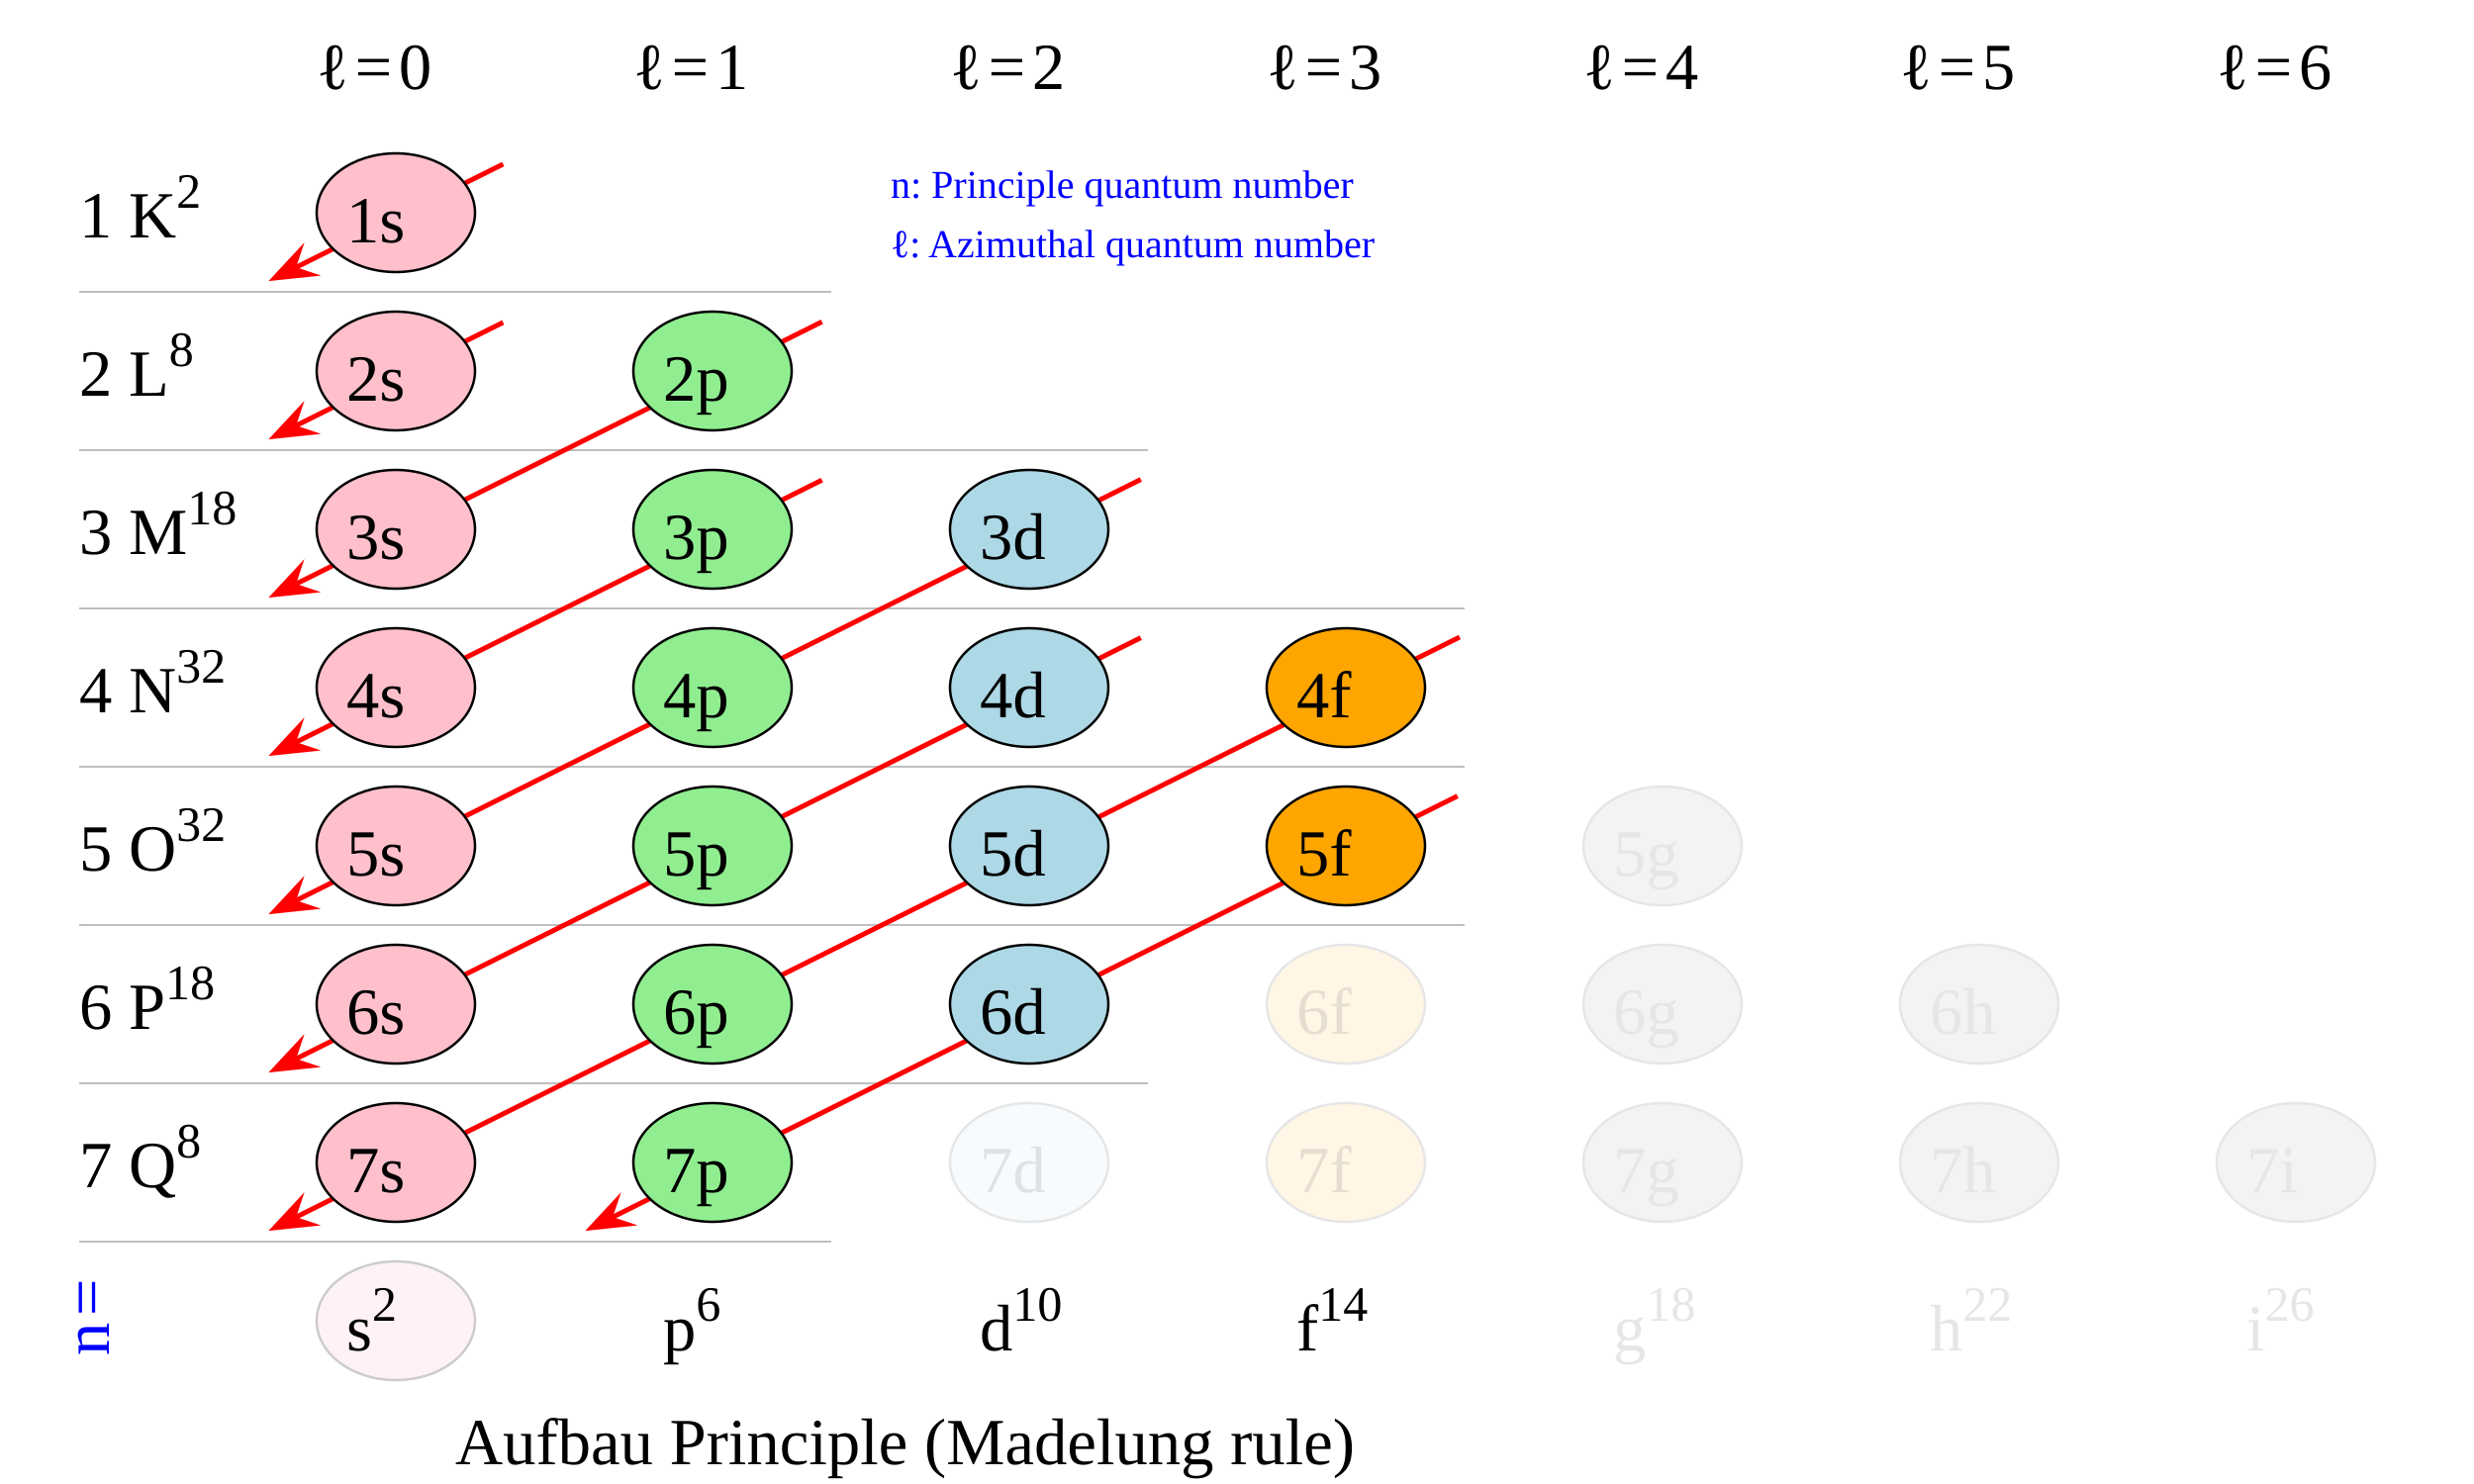
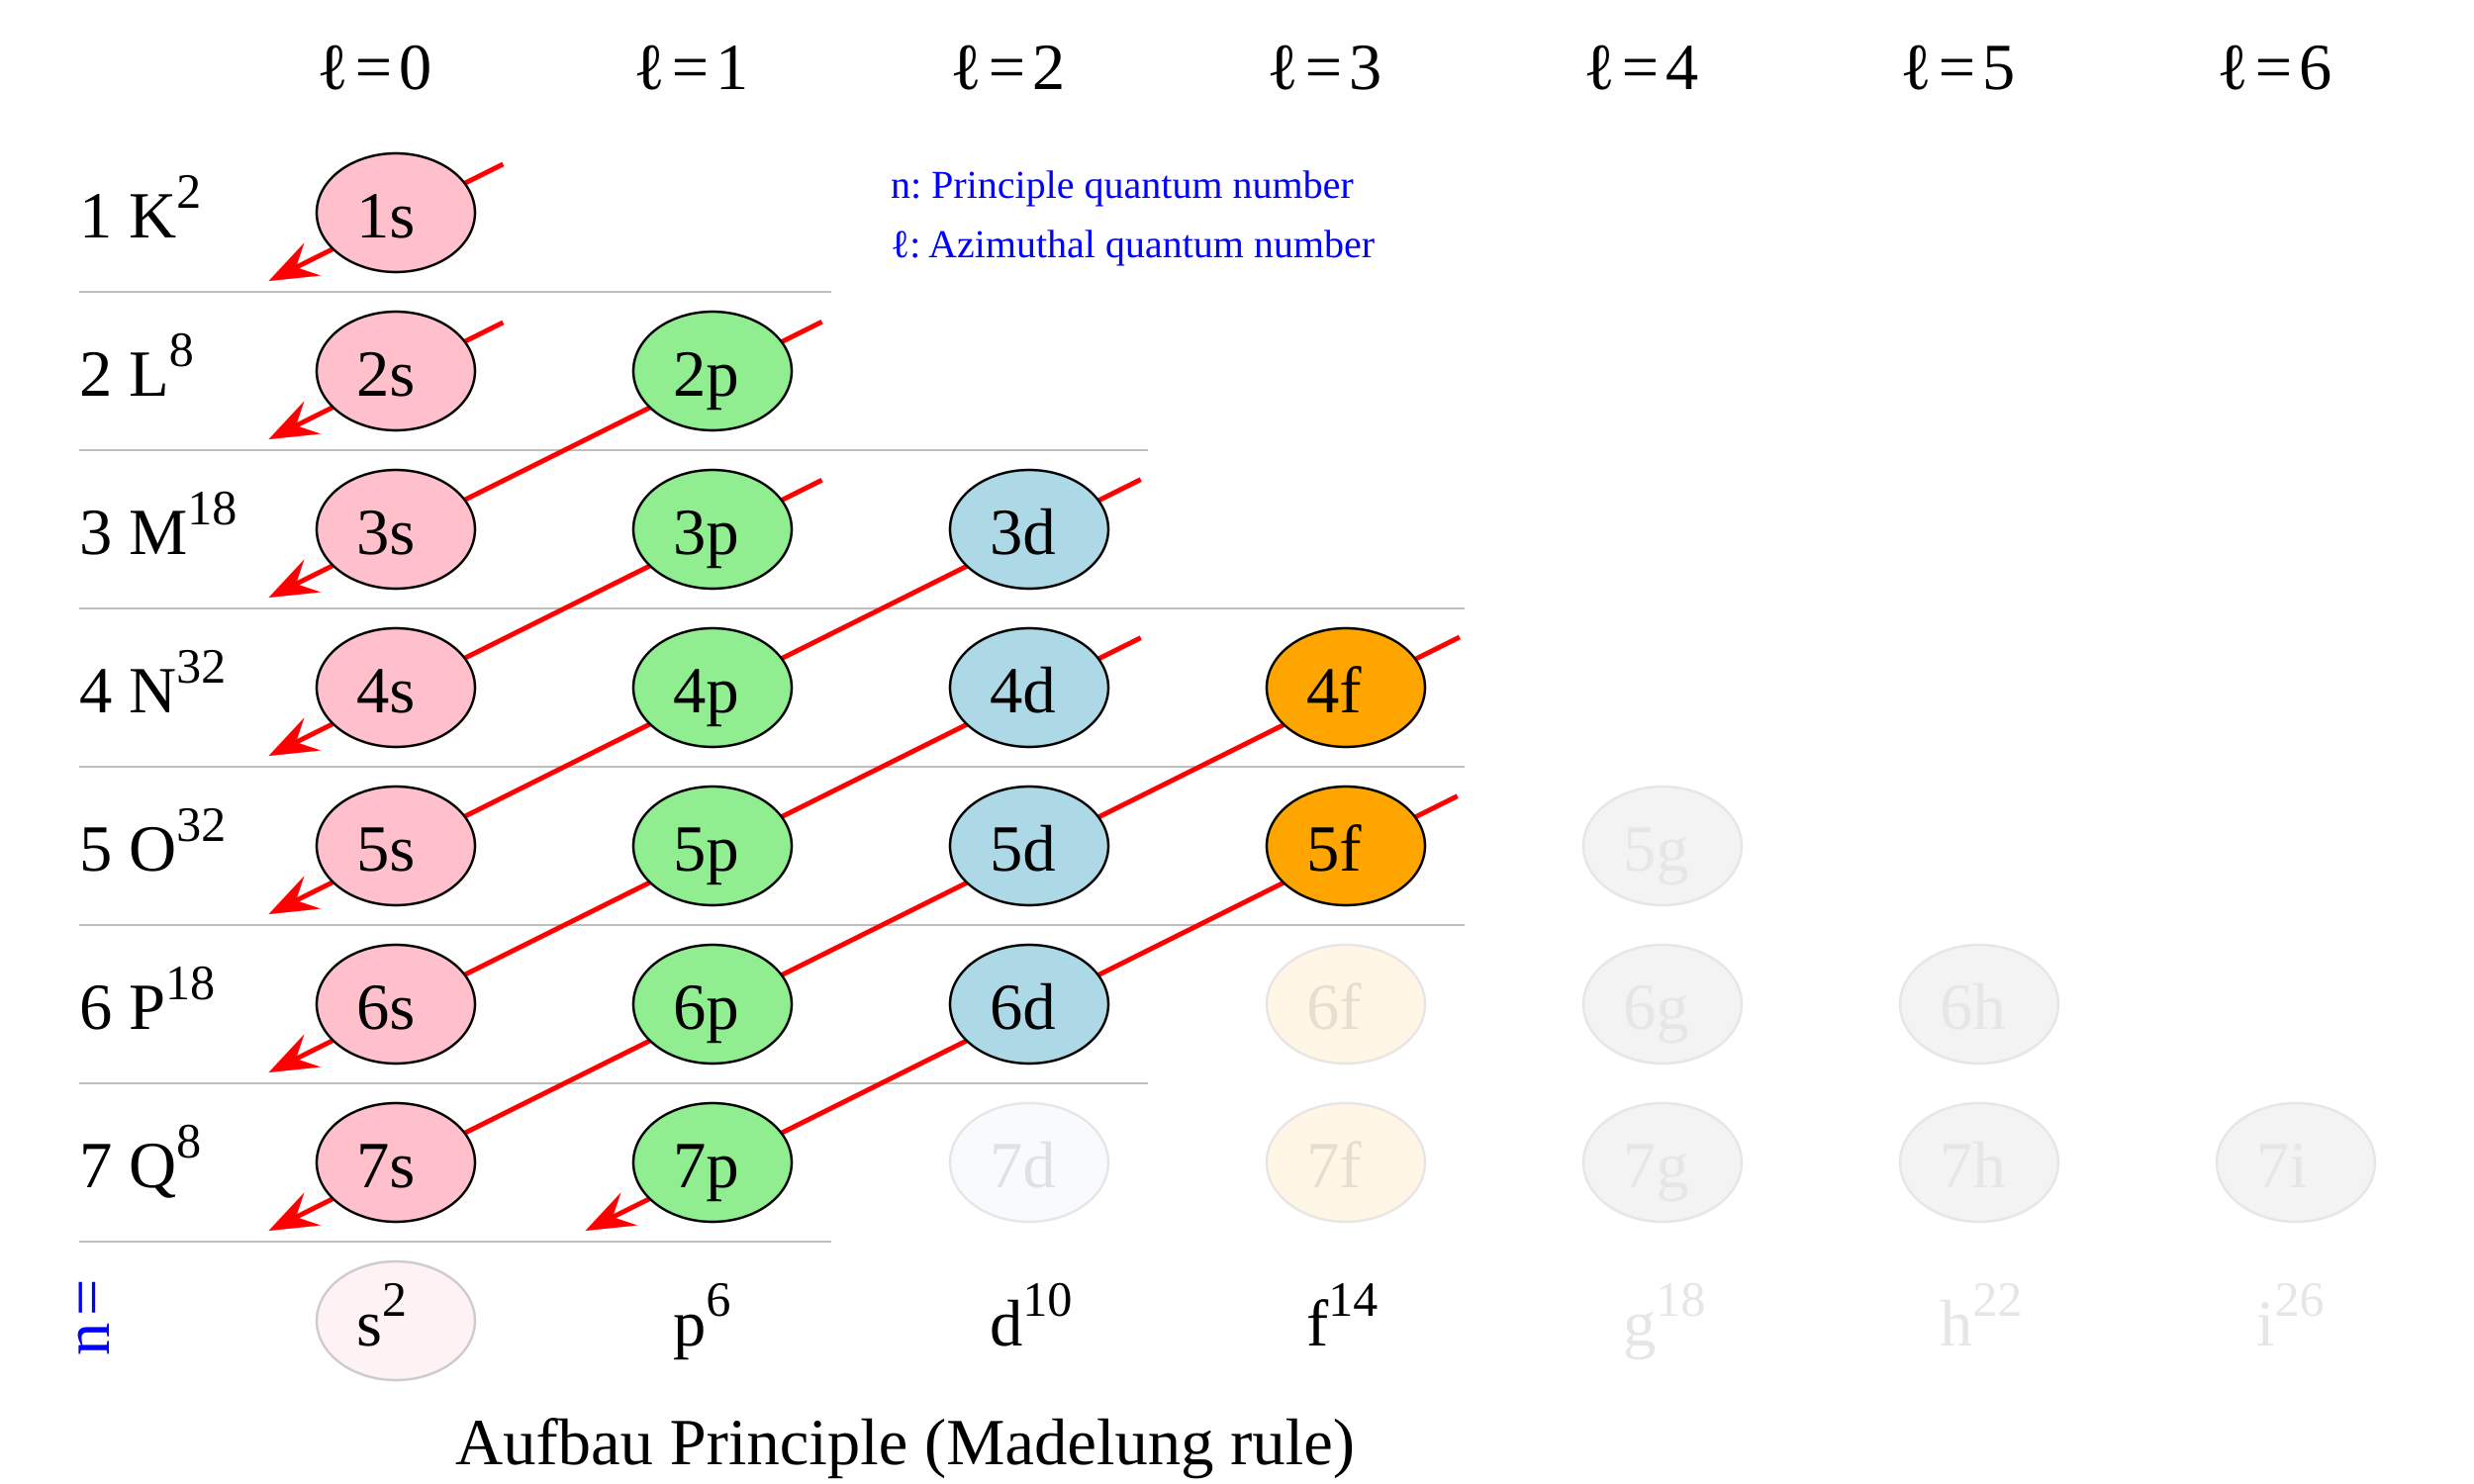
<svg xmlns="http://www.w3.org/2000/svg" width="500" height="300" font-size="small">
  <text transform="translate(16,16)">
    <tspan x="0" y="32">1 K<tspan dy="-6" font-size="10">2</tspan>
    </tspan>
    <tspan x="0" y="64">2 L<tspan dy="-6" font-size="10">8</tspan>
    </tspan>
    <tspan x="0" y="96">3 M<tspan dy="-6" font-size="10">18</tspan>
    </tspan>
    <tspan x="0" y="128">4 N<tspan dy="-6" font-size="10">32</tspan>
    </tspan>
    <tspan x="0" y="160">5 O<tspan dy="-6" font-size="10">32</tspan>
    </tspan>
    <tspan x="0" y="192">6 P<tspan dy="-6" font-size="10">18</tspan>
    </tspan>
    <tspan x="0" y="224">7 Q<tspan dy="-6" font-size="10">8</tspan>
    </tspan>
  </text>
  <text fill="blue" letter-spacing="-1" transform="translate(22,274) rotate(-90)">n =</text>
  <g transform="translate(16,27)" stroke="gray" stroke-width="0.2">
    <path d="M0,32 h152" />
    <path d="M0,64 h216" />
    <path d="M0,96 h280" />
    <path d="M0,128h280" />
    <path d="M0,160h280" />
    <path d="M0,192h216" />
    <path d="M0,224h152" />
  </g>
  <text y="18" letter-spacing="-1">
    <tspan x="64">ℓ = 0</tspan>
    <tspan x="128">ℓ = 1</tspan>
    <tspan x="192">ℓ = 2</tspan>
    <tspan x="256">ℓ = 3</tspan>
    <tspan x="320" opacity="0.1">ℓ = 4</tspan>
    <tspan x="384" opacity="0.1">ℓ = 5</tspan>
    <tspan x="448" opacity="0.1">ℓ = 6</tspan>
  </text>
  <text x="92" y="296">Aufbau Principle (Madelung rule)</text>
  <text x="180" y="40" font-size="8" fill="blue">
    <tspan>n: Principle quantum number</tspan>
    <tspan x="180" dy="12">ℓ: Azimuthal quantum number</tspan>
  </text>
  <defs>
    <ellipse id="orbit" rx="16" ry="12" stroke="black" stroke-width="0.5" />
    <marker id="arrow" fill="red" viewBox="0 0 16 16" refX="8" refY="8" markerWidth="10" markerHeight="10" orient="auto-start-reverse">
      <path d="M0,2 L16,8 L0,14 L6,8 z" />
    </marker>
    <path id="orbit_s" d="M8,8 h48" transform="translate(48,51)  rotate(-26.5)" />
    <path id="orbit_p" d="M8,8 h120" transform="translate(48,115)  rotate(-26.5)" />
    <path id="orbit_d" d="M8,8 h192" transform="translate(48,179) rotate(-26.5)" />
    <path id="orbit_f" d="M8,8 h264" transform="translate(48,243) rotate(-26.5)" />
  </defs>
  <g stroke="red" marker-start="url(#arrow)">
    <use href="#orbit_s" />
    <use href="#orbit_s" y="32" />
    <use href="#orbit_p" />
    <use href="#orbit_p" y="32" />
    <use href="#orbit_d" />
    <use href="#orbit_d" y="32" />
    <use href="#orbit_f" />
    <use href="#orbit_d" y="64" x="64" />
  </g>
  <g transform="translate(80,11)" fill="pink">
    <use href="#orbit" y="32" />
    <use href="#orbit" y="64" />
    <use href="#orbit" y="96" />
    <use href="#orbit" y="128" />
    <use href="#orbit" y="160" />
    <use href="#orbit" y="192" />
    <use href="#orbit" y="224" />
    <use href="#orbit" y="256" opacity="0.2" />
-     <g transform="translate(-10,6)" fill="black">
+     <g transform="translate(-8,5)" fill="black">
      <text y="32">1s</text>
      <text y="64">2s</text>
      <text y="96">3s</text>
      <text y="128">4s</text>
      <text y="160">5s</text>
      <text y="192">6s</text>
      <text y="224">7s</text>
      <text y="256">s<tspan dy="-6" font-size="10">2</tspan>
      </text>
    </g>
  </g>
  <g transform="translate(144,11)" fill="lightgreen">
    <use href="#orbit" y="64" />
    <use href="#orbit" y="96" />
    <use href="#orbit" y="128" />
    <use href="#orbit" y="160" />
    <use href="#orbit" y="192" />
    <use href="#orbit" y="224" />
-     <g transform="translate(-10,6)" fill="black">
+     <g transform="translate(-8,5)" fill="black">
      <text y="64">2p</text>
      <text y="96">3p</text>
      <text y="128">4p</text>
      <text y="160">5p</text>
      <text y="192">6p</text>
      <text y="224">7p</text>
      <text y="256">p<tspan dy="-6" font-size="10">6</tspan>
      </text>
    </g>
  </g>
  <g transform="translate(208,11)" fill="lightblue">
    <use href="#orbit" y="96" />
    <use href="#orbit" y="128" />
    <use href="#orbit" y="160" />
    <use href="#orbit" y="192" />
    <use href="#orbit" y="224" opacity="0.1" />
-     <g transform="translate(-10,6)" fill="black">
+     <g transform="translate(-8,5)" fill="black">
      <text y="96">3d</text>
      <text y="128">4d</text>
      <text y="160">5d</text>
      <text y="192">6d</text>
      <text y="224" opacity="0.1">7d</text>
      <text y="256">d<tspan dy="-6" font-size="10">10</tspan>
      </text>
    </g>
  </g>
  <g transform="translate(272,11)" fill="orange">
    <use href="#orbit" y="128" />
    <use href="#orbit" y="160" />
    <use href="#orbit" y="192" opacity="0.1" />
    <use href="#orbit" y="224" opacity="0.1" />
-     <g transform="translate(-10,6)" fill="black">
+     <g transform="translate(-8,5)" fill="black">
      <text y="128">4f</text>
      <text y="160">5f</text>
      <text y="192" opacity="0.1">6f</text>
      <text y="224" opacity="0.1">7f</text>
      <text y="256">f<tspan dy="-6" font-size="10">14</tspan>
      </text>
    </g>
  </g>
  <g transform="translate(336,11)" fill="gray" opacity="0.1">
    <use href="#orbit" y="160" />
    <use href="#orbit" y="192" />
    <use href="#orbit" y="224" />
-     <g transform="translate(-10,6)" fill="black">
+     <g transform="translate(-8,5)" fill="black">
      <text y="160">5g</text>
      <text y="192">6g</text>
      <text y="224">7g</text>
      <text y="256">g<tspan dy="-6" font-size="10">18</tspan>
      </text>
    </g>
  </g>
  <g transform="translate(400,11)" fill="gray" opacity="0.1">
    <use href="#orbit" y="192" />
    <use href="#orbit" y="224" />
-     <g transform="translate(-10,6)" fill="black">
+     <g transform="translate(-8,5)" fill="black">
      <text y="192">6h</text>
      <text y="224">7h</text>
      <text y="256">h<tspan dy="-6" font-size="10">22</tspan>
      </text>
    </g>
  </g>
  <g transform="translate(464,11)" fill="gray" opacity="0.1">
    <use href="#orbit" y="224" />
-     <g transform="translate(-10,6)" fill="black">
+     <g transform="translate(-8,5)" fill="black">
      <text y="224">7i</text>
      <text y="256">i<tspan dy="-6" font-size="10">26</tspan>
      </text>
    </g>
  </g>
</svg>
